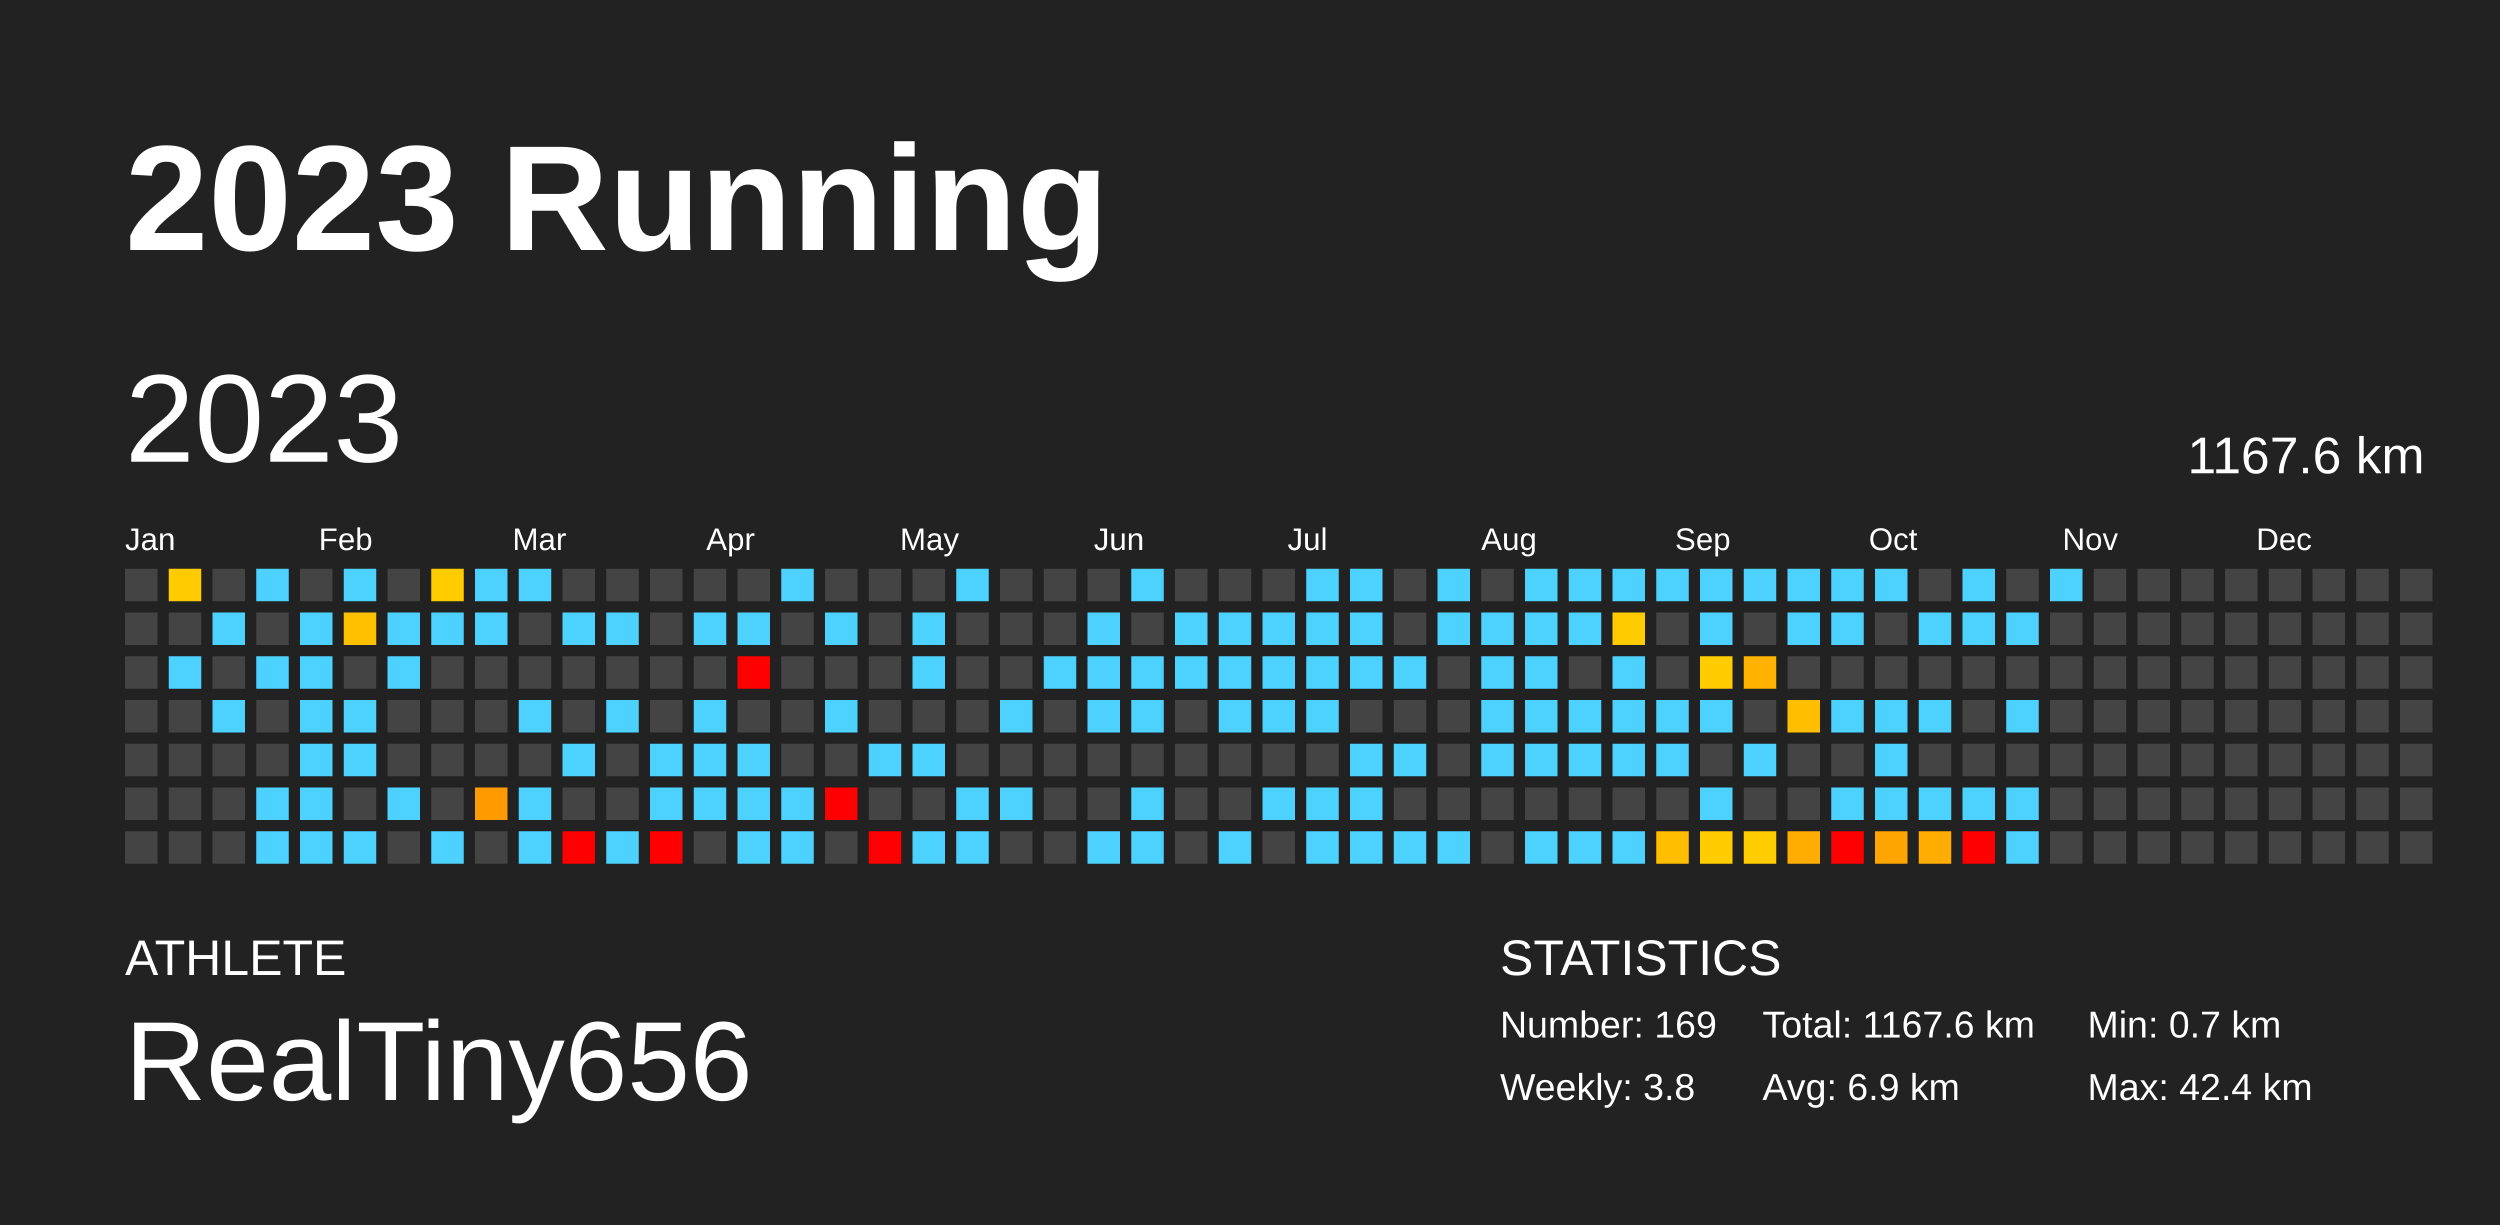
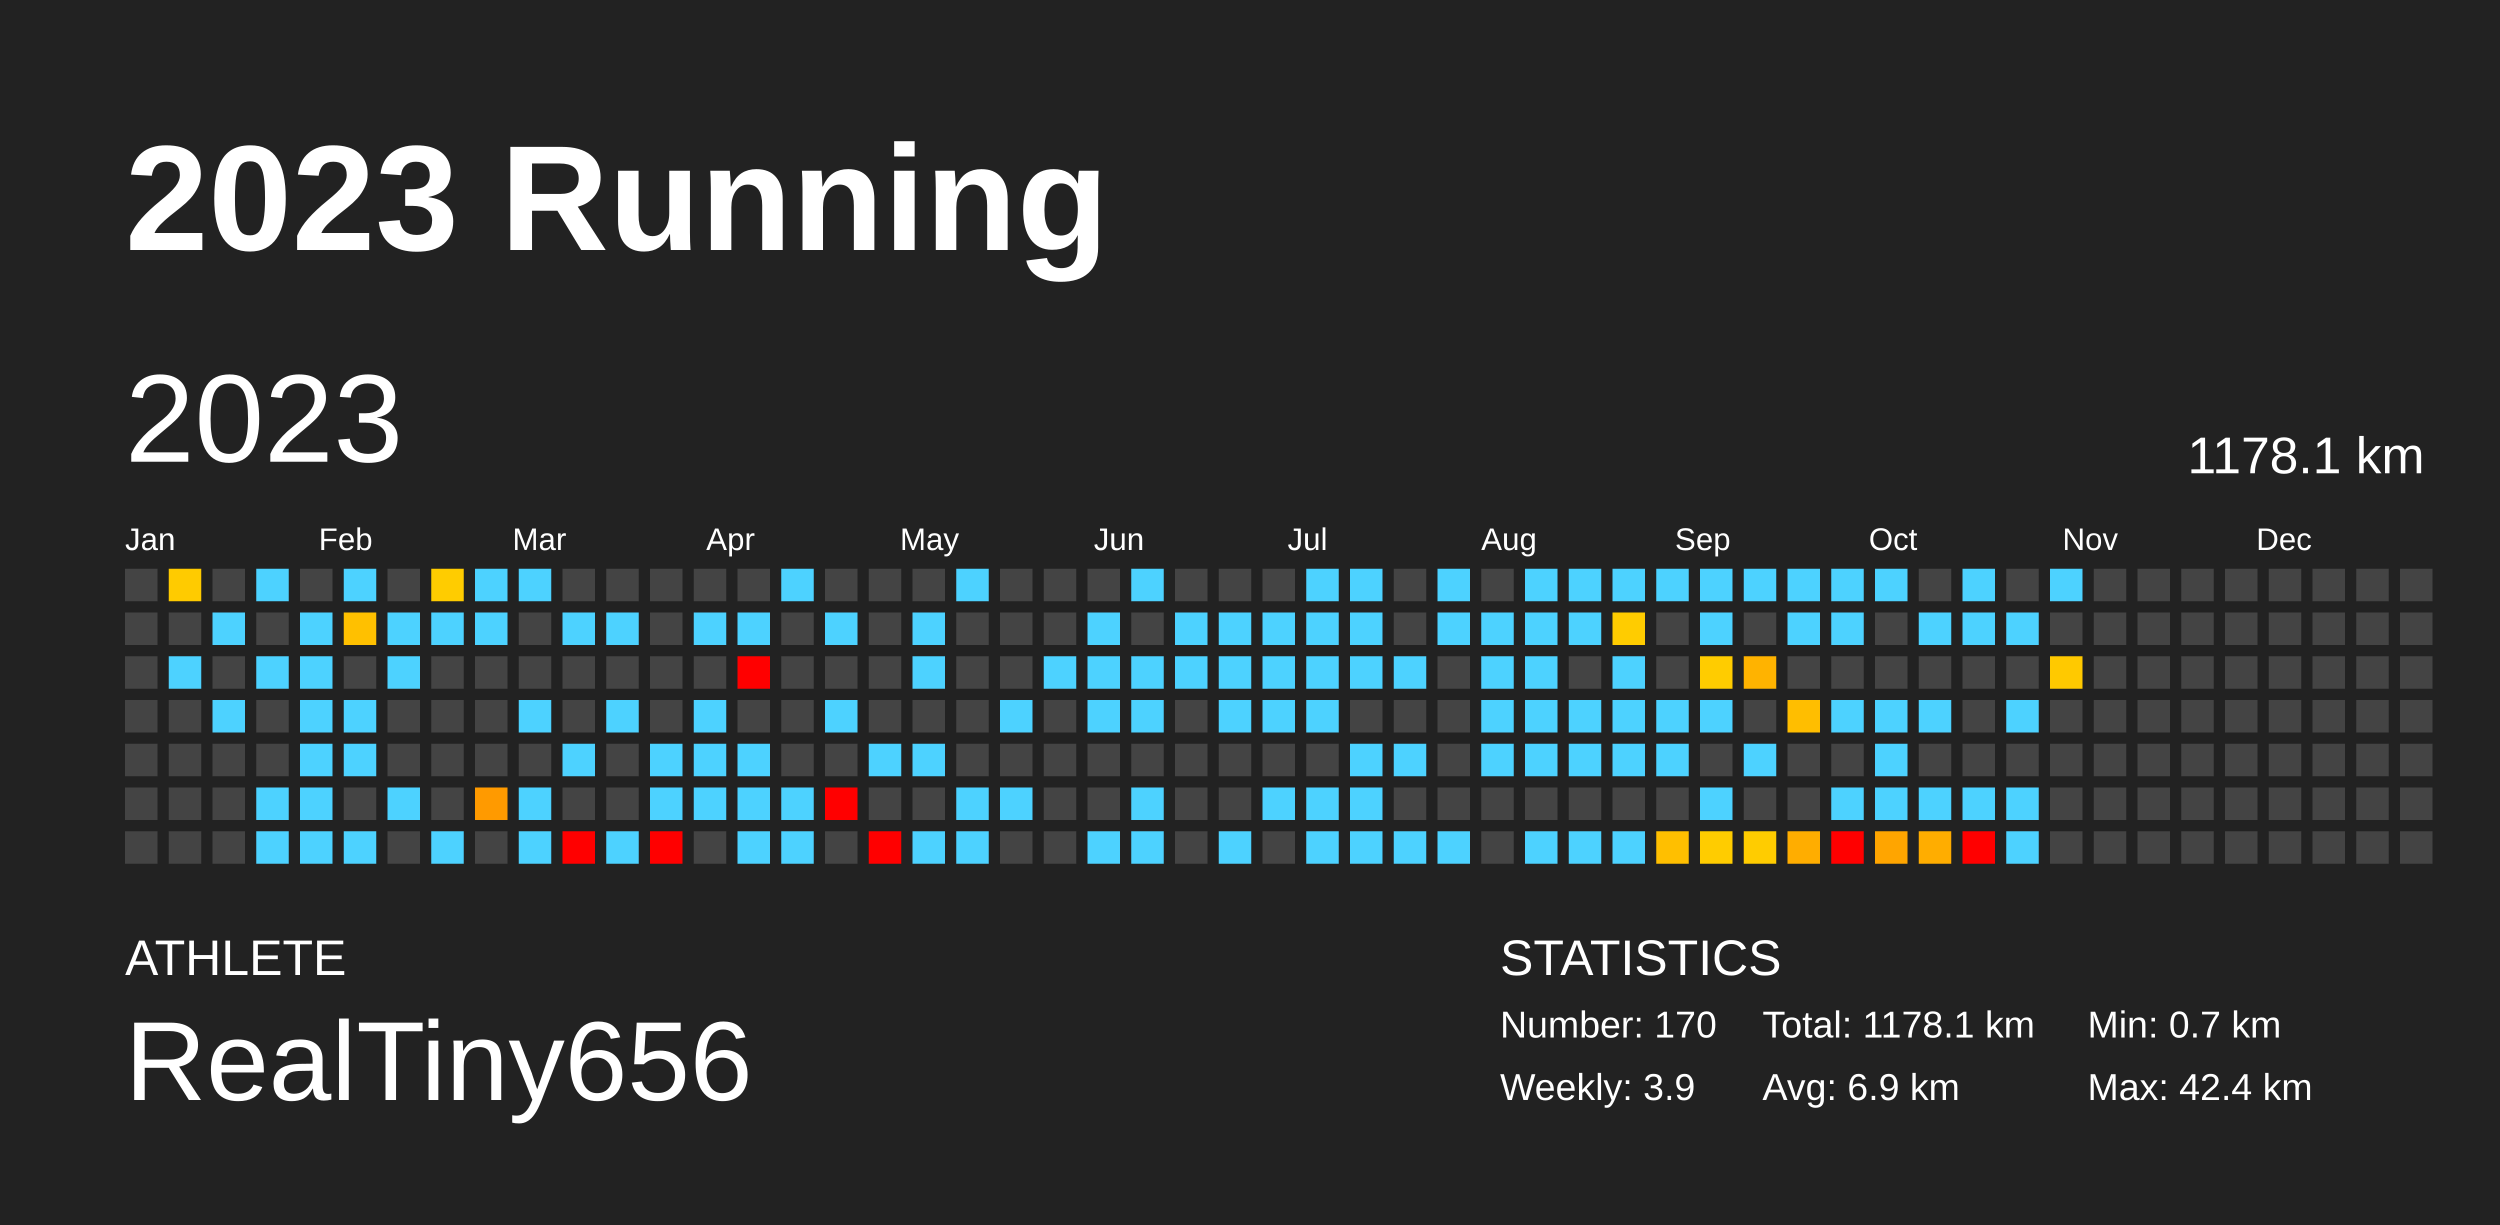
<svg xmlns="http://www.w3.org/2000/svg" baseProfile="full" height="98mm" version="1.1" viewBox="0,0,200,98" width="200mm">
  <defs />
  <rect fill="#222222" height="98" width="200" x="0" y="0" />
  <text fill="#FFFFFF" style="font-size:12px; font-family:Arial; font-weight:bold;" x="10" y="20">2023 Running</text>
  <text fill="#FFFFFF" style="font-size:4px; font-family:Arial" x="10" y="78">ATHLETE</text>
  <text fill="#FFFFFF" style="font-size:9px; font-family:Arial" x="10" y="88">RealTiny656</text>
  <text fill="#FFFFFF" style="font-size:4px; font-family:Arial" x="120" y="78">STATISTICS</text>
-   <text fill="#FFFFFF" style="font-size:3px; font-family:Arial" x="120" y="83">Number: 169</text>
-   <text fill="#FFFFFF" style="font-size:3px; font-family:Arial" x="120" y="88">Weekly: 3.8</text>
-   <text fill="#FFFFFF" style="font-size:3px; font-family:Arial" x="141" y="83">Total: 1167.6 km</text>
+   <text fill="#FFFFFF" style="font-size:3px; font-family:Arial" x="120" y="83">Number: 170</text>
+   <text fill="#FFFFFF" style="font-size:3px; font-family:Arial" x="120" y="88">Weekly: 3.9</text>
+   <text fill="#FFFFFF" style="font-size:3px; font-family:Arial" x="141" y="83">Total: 1178.1 km</text>
  <text fill="#FFFFFF" style="font-size:3px; font-family:Arial" x="141" y="88">Avg: 6.9 km</text>
  <text fill="#FFFFFF" style="font-size:3px; font-family:Arial" x="167" y="83">Min: 0.7 km</text>
  <text fill="#FFFFFF" style="font-size:3px; font-family:Arial" x="167" y="88">Max: 42.4 km</text>
  <text dominant-baseline="hanging" fill="#FFFFFF" style="font-size:10.0px; font-family:Arial;" x="10" y="30">2023</text>
-   <text dominant-baseline="hanging" fill="#FFFFFF" style="font-size:4.125px; font-family:Arial;" x="175" y="35">1167.6 km</text>
+   <text dominant-baseline="hanging" fill="#FFFFFF" style="font-size:4.125px; font-family:Arial;" x="175" y="35">1178.1 km</text>
  <text fill="#FFFFFF" style="font-size:2.5px; font-family:Arial" x="10.0" y="44">Jan</text>
  <text fill="#FFFFFF" style="font-size:2.5px; font-family:Arial" x="25.5" y="44">Feb</text>
  <text fill="#FFFFFF" style="font-size:2.5px; font-family:Arial" x="41.0" y="44">Mar</text>
  <text fill="#FFFFFF" style="font-size:2.5px; font-family:Arial" x="56.5" y="44">Apr</text>
  <text fill="#FFFFFF" style="font-size:2.5px; font-family:Arial" x="72.0" y="44">May</text>
  <text fill="#FFFFFF" style="font-size:2.5px; font-family:Arial" x="87.5" y="44">Jun</text>
  <text fill="#FFFFFF" style="font-size:2.5px; font-family:Arial" x="103.0" y="44">Jul</text>
  <text fill="#FFFFFF" style="font-size:2.5px; font-family:Arial" x="118.5" y="44">Aug</text>
  <text fill="#FFFFFF" style="font-size:2.5px; font-family:Arial" x="134.0" y="44">Sep</text>
  <text fill="#FFFFFF" style="font-size:2.5px; font-family:Arial" x="149.5" y="44">Oct</text>
  <text fill="#FFFFFF" style="font-size:2.5px; font-family:Arial" x="165.0" y="44">Nov</text>
  <text fill="#FFFFFF" style="font-size:2.5px; font-family:Arial" x="180.5" y="44">Dec</text>
  <rect fill="#444444" height="2.6" width="2.6" x="10.0" y="45.5" />
  <rect fill="#444444" height="2.6" width="2.6" x="10.0" y="49.0" />
  <rect fill="#444444" height="2.6" width="2.6" x="10.0" y="52.5" />
  <rect fill="#444444" height="2.6" width="2.6" x="10.0" y="56.0" />
  <rect fill="#444444" height="2.6" width="2.6" x="10.0" y="59.5" />
  <rect fill="#444444" height="2.6" width="2.6" x="10.0" y="63.0" />
  <rect fill="#444444" height="2.6" width="2.6" x="10.0" y="66.5" />
  <rect fill="#ffcb00" height="2.6" width="2.6" x="13.5" y="45.5" />
  <rect fill="#444444" height="2.6" width="2.6" x="13.5" y="49.0" />
  <rect fill="#4dd2ff" height="2.6" width="2.6" x="13.5" y="52.5" />
  <rect fill="#444444" height="2.6" width="2.6" x="13.5" y="56.0" />
  <rect fill="#444444" height="2.6" width="2.6" x="13.5" y="59.5" />
  <rect fill="#444444" height="2.6" width="2.6" x="13.5" y="63.0" />
  <rect fill="#444444" height="2.6" width="2.6" x="13.5" y="66.5" />
  <rect fill="#444444" height="2.6" width="2.6" x="17.0" y="45.5" />
  <rect fill="#4dd2ff" height="2.6" width="2.6" x="17.0" y="49.0" />
  <rect fill="#444444" height="2.6" width="2.6" x="17.0" y="52.5" />
  <rect fill="#4dd2ff" height="2.6" width="2.6" x="17.0" y="56.0" />
  <rect fill="#444444" height="2.6" width="2.6" x="17.0" y="59.5" />
  <rect fill="#444444" height="2.6" width="2.6" x="17.0" y="63.0" />
  <rect fill="#444444" height="2.6" width="2.6" x="17.0" y="66.5" />
  <rect fill="#4dd2ff" height="2.6" width="2.6" x="20.5" y="45.5" />
  <rect fill="#444444" height="2.6" width="2.6" x="20.5" y="49.0" />
  <rect fill="#4dd2ff" height="2.6" width="2.6" x="20.5" y="52.5" />
  <rect fill="#444444" height="2.6" width="2.6" x="20.5" y="56.0" />
  <rect fill="#444444" height="2.6" width="2.6" x="20.5" y="59.5" />
  <rect fill="#4dd2ff" height="2.6" width="2.6" x="20.5" y="63.0" />
  <rect fill="#4dd2ff" height="2.6" width="2.6" x="20.5" y="66.5" />
  <rect fill="#444444" height="2.6" width="2.6" x="24.0" y="45.5" />
  <rect fill="#4dd2ff" height="2.6" width="2.6" x="24.0" y="49.0" />
  <rect fill="#4dd2ff" height="2.6" width="2.6" x="24.0" y="52.5" />
  <rect fill="#4dd2ff" height="2.6" width="2.6" x="24.0" y="56.0" />
  <rect fill="#4dd2ff" height="2.6" width="2.6" x="24.0" y="59.5" />
  <rect fill="#4dd2ff" height="2.6" width="2.6" x="24.0" y="63.0" />
  <rect fill="#4dd2ff" height="2.6" width="2.6" x="24.0" y="66.5" />
  <rect fill="#4dd2ff" height="2.6" width="2.6" x="27.5" y="45.5" />
  <rect fill="#ffc000" height="2.6" width="2.6" x="27.5" y="49.0" />
  <rect fill="#444444" height="2.6" width="2.6" x="27.5" y="52.5" />
  <rect fill="#4dd2ff" height="2.6" width="2.6" x="27.5" y="56.0" />
  <rect fill="#4dd2ff" height="2.6" width="2.6" x="27.5" y="59.5" />
  <rect fill="#444444" height="2.6" width="2.6" x="27.5" y="63.0" />
  <rect fill="#4dd2ff" height="2.6" width="2.6" x="27.5" y="66.5" />
  <rect fill="#444444" height="2.6" width="2.6" x="31.0" y="45.5" />
  <rect fill="#4dd2ff" height="2.6" width="2.6" x="31.0" y="49.0" />
  <rect fill="#4dd2ff" height="2.6" width="2.6" x="31.0" y="52.5" />
  <rect fill="#444444" height="2.6" width="2.6" x="31.0" y="56.0" />
  <rect fill="#444444" height="2.6" width="2.6" x="31.0" y="59.5" />
  <rect fill="#4dd2ff" height="2.6" width="2.6" x="31.0" y="63.0" />
  <rect fill="#444444" height="2.6" width="2.6" x="31.0" y="66.5" />
  <rect fill="#ffcc00" height="2.6" width="2.6" x="34.5" y="45.5" />
  <rect fill="#4dd2ff" height="2.6" width="2.6" x="34.5" y="49.0" />
  <rect fill="#444444" height="2.6" width="2.6" x="34.5" y="52.5" />
  <rect fill="#444444" height="2.6" width="2.6" x="34.5" y="56.0" />
  <rect fill="#444444" height="2.6" width="2.6" x="34.5" y="59.5" />
  <rect fill="#444444" height="2.6" width="2.6" x="34.5" y="63.0" />
  <rect fill="#4dd2ff" height="2.6" width="2.6" x="34.5" y="66.5" />
  <rect fill="#4dd2ff" height="2.6" width="2.6" x="38.0" y="45.5" />
  <rect fill="#4dd2ff" height="2.6" width="2.6" x="38.0" y="49.0" />
  <rect fill="#444444" height="2.6" width="2.6" x="38.0" y="52.5" />
  <rect fill="#444444" height="2.6" width="2.6" x="38.0" y="56.0" />
  <rect fill="#444444" height="2.6" width="2.6" x="38.0" y="59.5" />
  <rect fill="#ff9a00" height="2.6" width="2.6" x="38.0" y="63.0" />
  <rect fill="#444444" height="2.6" width="2.6" x="38.0" y="66.5" />
  <rect fill="#4dd2ff" height="2.6" width="2.6" x="41.5" y="45.5" />
  <rect fill="#444444" height="2.6" width="2.6" x="41.5" y="49.0" />
  <rect fill="#444444" height="2.6" width="2.6" x="41.5" y="52.5" />
  <rect fill="#4dd2ff" height="2.6" width="2.6" x="41.5" y="56.0" />
  <rect fill="#444444" height="2.6" width="2.6" x="41.5" y="59.5" />
  <rect fill="#4dd2ff" height="2.6" width="2.6" x="41.5" y="63.0" />
  <rect fill="#4dd2ff" height="2.6" width="2.6" x="41.5" y="66.5" />
  <rect fill="#444444" height="2.6" width="2.6" x="45.0" y="45.5" />
  <rect fill="#4dd2ff" height="2.6" width="2.6" x="45.0" y="49.0" />
  <rect fill="#444444" height="2.6" width="2.6" x="45.0" y="52.5" />
  <rect fill="#444444" height="2.6" width="2.6" x="45.0" y="56.0" />
  <rect fill="#4dd2ff" height="2.6" width="2.6" x="45.0" y="59.5" />
  <rect fill="#444444" height="2.6" width="2.6" x="45.0" y="63.0" />
  <rect fill="red" height="2.6" width="2.6" x="45.0" y="66.5" />
  <rect fill="#444444" height="2.6" width="2.6" x="48.5" y="45.5" />
  <rect fill="#4dd2ff" height="2.6" width="2.6" x="48.5" y="49.0" />
  <rect fill="#444444" height="2.6" width="2.6" x="48.5" y="52.5" />
  <rect fill="#4dd2ff" height="2.6" width="2.6" x="48.5" y="56.0" />
  <rect fill="#444444" height="2.6" width="2.6" x="48.5" y="59.5" />
  <rect fill="#444444" height="2.6" width="2.6" x="48.5" y="63.0" />
  <rect fill="#4dd2ff" height="2.6" width="2.6" x="48.5" y="66.5" />
  <rect fill="#444444" height="2.6" width="2.6" x="52.0" y="45.5" />
  <rect fill="#444444" height="2.6" width="2.6" x="52.0" y="49.0" />
  <rect fill="#444444" height="2.6" width="2.6" x="52.0" y="52.5" />
  <rect fill="#444444" height="2.6" width="2.6" x="52.0" y="56.0" />
  <rect fill="#4dd2ff" height="2.6" width="2.6" x="52.0" y="59.5" />
  <rect fill="#4dd2ff" height="2.6" width="2.6" x="52.0" y="63.0" />
  <rect fill="red" height="2.6" width="2.6" x="52.0" y="66.5" />
  <rect fill="#444444" height="2.6" width="2.6" x="55.5" y="45.5" />
  <rect fill="#4dd2ff" height="2.6" width="2.6" x="55.5" y="49.0" />
  <rect fill="#444444" height="2.6" width="2.6" x="55.5" y="52.5" />
  <rect fill="#4dd2ff" height="2.6" width="2.6" x="55.5" y="56.0" />
  <rect fill="#4dd2ff" height="2.6" width="2.6" x="55.5" y="59.5" />
  <rect fill="#4dd2ff" height="2.6" width="2.6" x="55.5" y="63.0" />
  <rect fill="#444444" height="2.6" width="2.6" x="55.5" y="66.5" />
  <rect fill="#444444" height="2.6" width="2.6" x="59.0" y="45.5" />
  <rect fill="#4dd2ff" height="2.6" width="2.6" x="59.0" y="49.0" />
  <rect fill="red" height="2.6" width="2.6" x="59.0" y="52.5" />
  <rect fill="#444444" height="2.6" width="2.6" x="59.0" y="56.0" />
  <rect fill="#4dd2ff" height="2.6" width="2.6" x="59.0" y="59.5" />
  <rect fill="#4dd2ff" height="2.6" width="2.6" x="59.0" y="63.0" />
  <rect fill="#4dd2ff" height="2.6" width="2.6" x="59.0" y="66.5" />
  <rect fill="#4dd2ff" height="2.6" width="2.6" x="62.5" y="45.5" />
  <rect fill="#444444" height="2.6" width="2.6" x="62.5" y="49.0" />
  <rect fill="#444444" height="2.6" width="2.6" x="62.5" y="52.5" />
  <rect fill="#444444" height="2.6" width="2.6" x="62.5" y="56.0" />
  <rect fill="#444444" height="2.6" width="2.6" x="62.5" y="59.5" />
  <rect fill="#4dd2ff" height="2.6" width="2.6" x="62.5" y="63.0" />
  <rect fill="#4dd2ff" height="2.6" width="2.6" x="62.5" y="66.5" />
  <rect fill="#444444" height="2.6" width="2.6" x="66.0" y="45.5" />
  <rect fill="#4dd2ff" height="2.6" width="2.6" x="66.0" y="49.0" />
  <rect fill="#444444" height="2.6" width="2.6" x="66.0" y="52.5" />
  <rect fill="#4dd2ff" height="2.6" width="2.6" x="66.0" y="56.0" />
  <rect fill="#444444" height="2.6" width="2.6" x="66.0" y="59.5" />
  <rect fill="red" height="2.6" width="2.6" x="66.0" y="63.0" />
  <rect fill="#444444" height="2.6" width="2.6" x="66.0" y="66.5" />
  <rect fill="#444444" height="2.6" width="2.6" x="69.5" y="45.5" />
  <rect fill="#444444" height="2.6" width="2.6" x="69.5" y="49.0" />
  <rect fill="#444444" height="2.6" width="2.6" x="69.5" y="52.5" />
  <rect fill="#444444" height="2.6" width="2.6" x="69.5" y="56.0" />
  <rect fill="#4dd2ff" height="2.6" width="2.6" x="69.5" y="59.5" />
  <rect fill="#444444" height="2.6" width="2.6" x="69.5" y="63.0" />
  <rect fill="red" height="2.6" width="2.6" x="69.5" y="66.5" />
  <rect fill="#444444" height="2.6" width="2.6" x="73.0" y="45.5" />
  <rect fill="#4dd2ff" height="2.6" width="2.6" x="73.0" y="49.0" />
  <rect fill="#4dd2ff" height="2.6" width="2.6" x="73.0" y="52.5" />
  <rect fill="#444444" height="2.6" width="2.6" x="73.0" y="56.0" />
  <rect fill="#4dd2ff" height="2.6" width="2.6" x="73.0" y="59.5" />
  <rect fill="#444444" height="2.6" width="2.6" x="73.0" y="63.0" />
  <rect fill="#4dd2ff" height="2.6" width="2.6" x="73.0" y="66.5" />
  <rect fill="#4dd2ff" height="2.6" width="2.6" x="76.5" y="45.5" />
  <rect fill="#444444" height="2.6" width="2.6" x="76.5" y="49.0" />
  <rect fill="#444444" height="2.6" width="2.6" x="76.5" y="52.5" />
  <rect fill="#444444" height="2.6" width="2.6" x="76.5" y="56.0" />
  <rect fill="#444444" height="2.6" width="2.6" x="76.5" y="59.5" />
  <rect fill="#4dd2ff" height="2.6" width="2.6" x="76.5" y="63.0" />
  <rect fill="#4dd2ff" height="2.6" width="2.6" x="76.5" y="66.5" />
  <rect fill="#444444" height="2.6" width="2.6" x="80.0" y="45.5" />
  <rect fill="#444444" height="2.6" width="2.6" x="80.0" y="49.0" />
  <rect fill="#444444" height="2.6" width="2.6" x="80.0" y="52.5" />
  <rect fill="#4dd2ff" height="2.6" width="2.6" x="80.0" y="56.0" />
  <rect fill="#444444" height="2.6" width="2.6" x="80.0" y="59.5" />
  <rect fill="#4dd2ff" height="2.6" width="2.6" x="80.0" y="63.0" />
  <rect fill="#444444" height="2.6" width="2.6" x="80.0" y="66.5" />
  <rect fill="#444444" height="2.6" width="2.6" x="83.5" y="45.5" />
  <rect fill="#444444" height="2.6" width="2.6" x="83.5" y="49.0" />
  <rect fill="#4dd2ff" height="2.6" width="2.6" x="83.5" y="52.5" />
  <rect fill="#444444" height="2.6" width="2.6" x="83.5" y="56.0" />
  <rect fill="#444444" height="2.6" width="2.6" x="83.5" y="59.5" />
  <rect fill="#444444" height="2.6" width="2.6" x="83.5" y="63.0" />
  <rect fill="#444444" height="2.6" width="2.6" x="83.5" y="66.5" />
  <rect fill="#444444" height="2.6" width="2.6" x="87.0" y="45.5" />
  <rect fill="#4dd2ff" height="2.6" width="2.6" x="87.0" y="49.0" />
  <rect fill="#4dd2ff" height="2.6" width="2.6" x="87.0" y="52.5" />
  <rect fill="#4dd2ff" height="2.6" width="2.6" x="87.0" y="56.0" />
  <rect fill="#444444" height="2.6" width="2.6" x="87.0" y="59.5" />
  <rect fill="#444444" height="2.6" width="2.6" x="87.0" y="63.0" />
  <rect fill="#4dd2ff" height="2.6" width="2.6" x="87.0" y="66.5" />
  <rect fill="#4dd2ff" height="2.6" width="2.6" x="90.5" y="45.5" />
  <rect fill="#444444" height="2.6" width="2.6" x="90.5" y="49.0" />
  <rect fill="#4dd2ff" height="2.6" width="2.6" x="90.5" y="52.5" />
  <rect fill="#4dd2ff" height="2.6" width="2.6" x="90.5" y="56.0" />
  <rect fill="#444444" height="2.6" width="2.6" x="90.5" y="59.5" />
  <rect fill="#4dd2ff" height="2.6" width="2.6" x="90.5" y="63.0" />
  <rect fill="#4dd2ff" height="2.6" width="2.6" x="90.5" y="66.5" />
  <rect fill="#444444" height="2.6" width="2.6" x="94.0" y="45.5" />
  <rect fill="#4dd2ff" height="2.6" width="2.6" x="94.0" y="49.0" />
  <rect fill="#4dd2ff" height="2.6" width="2.6" x="94.0" y="52.5" />
  <rect fill="#444444" height="2.6" width="2.6" x="94.0" y="56.0" />
  <rect fill="#444444" height="2.6" width="2.6" x="94.0" y="59.5" />
  <rect fill="#444444" height="2.6" width="2.6" x="94.0" y="63.0" />
  <rect fill="#444444" height="2.6" width="2.6" x="94.0" y="66.5" />
  <rect fill="#444444" height="2.6" width="2.6" x="97.5" y="45.5" />
  <rect fill="#4dd2ff" height="2.6" width="2.6" x="97.5" y="49.0" />
  <rect fill="#4dd2ff" height="2.6" width="2.6" x="97.5" y="52.5" />
  <rect fill="#4dd2ff" height="2.6" width="2.6" x="97.5" y="56.0" />
  <rect fill="#444444" height="2.6" width="2.6" x="97.5" y="59.5" />
  <rect fill="#444444" height="2.6" width="2.6" x="97.5" y="63.0" />
  <rect fill="#4dd2ff" height="2.6" width="2.6" x="97.5" y="66.5" />
  <rect fill="#444444" height="2.6" width="2.6" x="101.0" y="45.5" />
  <rect fill="#4dd2ff" height="2.6" width="2.6" x="101.0" y="49.0" />
  <rect fill="#4dd2ff" height="2.6" width="2.6" x="101.0" y="52.5" />
  <rect fill="#4dd2ff" height="2.6" width="2.6" x="101.0" y="56.0" />
  <rect fill="#444444" height="2.6" width="2.6" x="101.0" y="59.5" />
  <rect fill="#4dd2ff" height="2.6" width="2.6" x="101.0" y="63.0" />
  <rect fill="#444444" height="2.6" width="2.6" x="101.0" y="66.5" />
  <rect fill="#4dd2ff" height="2.6" width="2.6" x="104.5" y="45.5" />
  <rect fill="#4dd2ff" height="2.6" width="2.6" x="104.5" y="49.0" />
  <rect fill="#4dd2ff" height="2.6" width="2.6" x="104.5" y="52.5" />
  <rect fill="#4dd2ff" height="2.6" width="2.6" x="104.5" y="56.0" />
  <rect fill="#444444" height="2.6" width="2.6" x="104.5" y="59.5" />
  <rect fill="#4dd2ff" height="2.6" width="2.6" x="104.5" y="63.0" />
  <rect fill="#4dd2ff" height="2.6" width="2.6" x="104.5" y="66.5" />
  <rect fill="#4dd2ff" height="2.6" width="2.6" x="108.0" y="45.5" />
  <rect fill="#4dd2ff" height="2.6" width="2.6" x="108.0" y="49.0" />
  <rect fill="#4dd2ff" height="2.6" width="2.6" x="108.0" y="52.5" />
  <rect fill="#444444" height="2.6" width="2.6" x="108.0" y="56.0" />
  <rect fill="#4dd2ff" height="2.6" width="2.6" x="108.0" y="59.5" />
  <rect fill="#4dd2ff" height="2.6" width="2.6" x="108.0" y="63.0" />
  <rect fill="#4dd2ff" height="2.6" width="2.6" x="108.0" y="66.5" />
  <rect fill="#444444" height="2.6" width="2.6" x="111.5" y="45.5" />
  <rect fill="#444444" height="2.6" width="2.6" x="111.5" y="49.0" />
  <rect fill="#4dd2ff" height="2.6" width="2.6" x="111.5" y="52.5" />
  <rect fill="#444444" height="2.6" width="2.6" x="111.5" y="56.0" />
  <rect fill="#4dd2ff" height="2.6" width="2.6" x="111.5" y="59.5" />
  <rect fill="#444444" height="2.6" width="2.6" x="111.5" y="63.0" />
  <rect fill="#4dd2ff" height="2.6" width="2.6" x="111.5" y="66.5" />
  <rect fill="#4dd2ff" height="2.6" width="2.6" x="115.0" y="45.5" />
  <rect fill="#4dd2ff" height="2.6" width="2.6" x="115.0" y="49.0" />
  <rect fill="#444444" height="2.6" width="2.6" x="115.0" y="52.5" />
  <rect fill="#444444" height="2.6" width="2.6" x="115.0" y="56.0" />
  <rect fill="#444444" height="2.6" width="2.6" x="115.0" y="59.5" />
  <rect fill="#444444" height="2.6" width="2.6" x="115.0" y="63.0" />
  <rect fill="#4dd2ff" height="2.6" width="2.6" x="115.0" y="66.5" />
  <rect fill="#444444" height="2.6" width="2.6" x="118.5" y="45.5" />
  <rect fill="#4dd2ff" height="2.6" width="2.6" x="118.5" y="49.0" />
  <rect fill="#4dd2ff" height="2.6" width="2.6" x="118.5" y="52.5" />
  <rect fill="#4dd2ff" height="2.6" width="2.6" x="118.5" y="56.0" />
  <rect fill="#4dd2ff" height="2.6" width="2.6" x="118.5" y="59.5" />
  <rect fill="#444444" height="2.6" width="2.6" x="118.5" y="63.0" />
  <rect fill="#444444" height="2.6" width="2.6" x="118.5" y="66.5" />
  <rect fill="#4dd2ff" height="2.6" width="2.6" x="122.0" y="45.5" />
  <rect fill="#4dd2ff" height="2.6" width="2.6" x="122.0" y="49.0" />
  <rect fill="#4dd2ff" height="2.6" width="2.6" x="122.0" y="52.5" />
  <rect fill="#4dd2ff" height="2.6" width="2.6" x="122.0" y="56.0" />
  <rect fill="#4dd2ff" height="2.6" width="2.6" x="122.0" y="59.5" />
  <rect fill="#444444" height="2.6" width="2.6" x="122.0" y="63.0" />
  <rect fill="#4dd2ff" height="2.6" width="2.6" x="122.0" y="66.5" />
  <rect fill="#4dd2ff" height="2.6" width="2.6" x="125.5" y="45.5" />
  <rect fill="#4dd2ff" height="2.6" width="2.6" x="125.5" y="49.0" />
  <rect fill="#444444" height="2.6" width="2.6" x="125.5" y="52.5" />
  <rect fill="#4dd2ff" height="2.6" width="2.6" x="125.5" y="56.0" />
  <rect fill="#4dd2ff" height="2.6" width="2.6" x="125.5" y="59.5" />
  <rect fill="#444444" height="2.6" width="2.6" x="125.5" y="63.0" />
  <rect fill="#4dd2ff" height="2.6" width="2.6" x="125.5" y="66.5" />
  <rect fill="#4dd2ff" height="2.6" width="2.6" x="129.0" y="45.5" />
  <rect fill="#ffcc00" height="2.6" width="2.6" x="129.0" y="49.0" />
  <rect fill="#4dd2ff" height="2.6" width="2.6" x="129.0" y="52.5" />
  <rect fill="#4dd2ff" height="2.6" width="2.6" x="129.0" y="56.0" />
  <rect fill="#4dd2ff" height="2.6" width="2.6" x="129.0" y="59.5" />
  <rect fill="#444444" height="2.6" width="2.6" x="129.0" y="63.0" />
  <rect fill="#4dd2ff" height="2.6" width="2.6" x="129.0" y="66.5" />
  <rect fill="#4dd2ff" height="2.6" width="2.6" x="132.5" y="45.5" />
  <rect fill="#444444" height="2.6" width="2.6" x="132.5" y="49.0" />
  <rect fill="#444444" height="2.6" width="2.6" x="132.5" y="52.5" />
  <rect fill="#4dd2ff" height="2.6" width="2.6" x="132.5" y="56.0" />
  <rect fill="#4dd2ff" height="2.6" width="2.6" x="132.5" y="59.5" />
  <rect fill="#444444" height="2.6" width="2.6" x="132.5" y="63.0" />
  <rect fill="#ffbf00" height="2.6" width="2.6" x="132.5" y="66.5" />
  <rect fill="#4dd2ff" height="2.6" width="2.6" x="136.0" y="45.5" />
  <rect fill="#4dd2ff" height="2.6" width="2.6" x="136.0" y="49.0" />
  <rect fill="#ffcc00" height="2.6" width="2.6" x="136.0" y="52.5" />
  <rect fill="#4dd2ff" height="2.6" width="2.6" x="136.0" y="56.0" />
  <rect fill="#444444" height="2.6" width="2.6" x="136.0" y="59.5" />
  <rect fill="#4dd2ff" height="2.6" width="2.6" x="136.0" y="63.0" />
  <rect fill="#ffcc00" height="2.6" width="2.6" x="136.0" y="66.5" />
  <rect fill="#4dd2ff" height="2.6" width="2.6" x="139.5" y="45.5" />
  <rect fill="#444444" height="2.6" width="2.6" x="139.5" y="49.0" />
  <rect fill="#ffb300" height="2.6" width="2.6" x="139.5" y="52.5" />
  <rect fill="#444444" height="2.6" width="2.6" x="139.5" y="56.0" />
  <rect fill="#4dd2ff" height="2.6" width="2.6" x="139.5" y="59.5" />
  <rect fill="#444444" height="2.6" width="2.6" x="139.5" y="63.0" />
  <rect fill="#ffcc00" height="2.6" width="2.6" x="139.5" y="66.5" />
  <rect fill="#4dd2ff" height="2.6" width="2.6" x="143.0" y="45.5" />
  <rect fill="#4dd2ff" height="2.6" width="2.6" x="143.0" y="49.0" />
  <rect fill="#444444" height="2.6" width="2.6" x="143.0" y="52.5" />
  <rect fill="#ffbe00" height="2.6" width="2.6" x="143.0" y="56.0" />
  <rect fill="#444444" height="2.6" width="2.6" x="143.0" y="59.5" />
  <rect fill="#444444" height="2.6" width="2.6" x="143.0" y="63.0" />
  <rect fill="#ffad00" height="2.6" width="2.6" x="143.0" y="66.5" />
  <rect fill="#4dd2ff" height="2.6" width="2.6" x="146.5" y="45.5" />
  <rect fill="#4dd2ff" height="2.6" width="2.6" x="146.5" y="49.0" />
  <rect fill="#444444" height="2.6" width="2.6" x="146.5" y="52.5" />
  <rect fill="#4dd2ff" height="2.6" width="2.6" x="146.5" y="56.0" />
  <rect fill="#444444" height="2.6" width="2.6" x="146.5" y="59.5" />
  <rect fill="#4dd2ff" height="2.6" width="2.6" x="146.5" y="63.0" />
  <rect fill="red" height="2.6" width="2.6" x="146.5" y="66.5" />
  <rect fill="#4dd2ff" height="2.6" width="2.6" x="150.0" y="45.5" />
  <rect fill="#444444" height="2.6" width="2.6" x="150.0" y="49.0" />
  <rect fill="#444444" height="2.6" width="2.6" x="150.0" y="52.5" />
  <rect fill="#4dd2ff" height="2.6" width="2.6" x="150.0" y="56.0" />
  <rect fill="#4dd2ff" height="2.6" width="2.6" x="150.0" y="59.5" />
  <rect fill="#4dd2ff" height="2.6" width="2.6" x="150.0" y="63.0" />
  <rect fill="#ffa500" height="2.6" width="2.6" x="150.0" y="66.5" />
  <rect fill="#444444" height="2.6" width="2.6" x="153.5" y="45.5" />
  <rect fill="#4dd2ff" height="2.6" width="2.6" x="153.5" y="49.0" />
  <rect fill="#444444" height="2.6" width="2.6" x="153.5" y="52.5" />
  <rect fill="#4dd2ff" height="2.6" width="2.6" x="153.5" y="56.0" />
  <rect fill="#444444" height="2.6" width="2.6" x="153.5" y="59.5" />
  <rect fill="#4dd2ff" height="2.6" width="2.6" x="153.5" y="63.0" />
  <rect fill="#ffad00" height="2.6" width="2.6" x="153.5" y="66.5" />
  <rect fill="#4dd2ff" height="2.6" width="2.6" x="157.0" y="45.5" />
  <rect fill="#4dd2ff" height="2.6" width="2.6" x="157.0" y="49.0" />
  <rect fill="#444444" height="2.6" width="2.6" x="157.0" y="52.5" />
  <rect fill="#444444" height="2.6" width="2.6" x="157.0" y="56.0" />
  <rect fill="#444444" height="2.6" width="2.6" x="157.0" y="59.5" />
  <rect fill="#4dd2ff" height="2.6" width="2.6" x="157.0" y="63.0" />
  <rect fill="red" height="2.6" width="2.6" x="157.0" y="66.5" />
  <rect fill="#444444" height="2.6" width="2.6" x="160.5" y="45.5" />
  <rect fill="#4dd2ff" height="2.6" width="2.6" x="160.5" y="49.0" />
  <rect fill="#444444" height="2.6" width="2.6" x="160.5" y="52.5" />
  <rect fill="#4dd2ff" height="2.6" width="2.6" x="160.5" y="56.0" />
  <rect fill="#444444" height="2.6" width="2.6" x="160.5" y="59.5" />
  <rect fill="#4dd2ff" height="2.6" width="2.6" x="160.5" y="63.0" />
  <rect fill="#4dd2ff" height="2.6" width="2.6" x="160.5" y="66.5" />
  <rect fill="#4dd2ff" height="2.6" width="2.6" x="164.0" y="45.5" />
  <rect fill="#444444" height="2.6" width="2.6" x="164.0" y="49.0" />
-   <rect fill="#444444" height="2.6" width="2.6" x="164.0" y="52.5" />
+   <rect fill="#ffc900" height="2.6" width="2.6" x="164.0" y="52.5" />
  <rect fill="#444444" height="2.6" width="2.6" x="164.0" y="56.0" />
  <rect fill="#444444" height="2.6" width="2.6" x="164.0" y="59.5" />
  <rect fill="#444444" height="2.6" width="2.6" x="164.0" y="63.0" />
  <rect fill="#444444" height="2.6" width="2.6" x="164.0" y="66.5" />
  <rect fill="#444444" height="2.6" width="2.6" x="167.5" y="45.5" />
  <rect fill="#444444" height="2.6" width="2.6" x="167.5" y="49.0" />
  <rect fill="#444444" height="2.6" width="2.6" x="167.5" y="52.5" />
  <rect fill="#444444" height="2.6" width="2.6" x="167.5" y="56.0" />
  <rect fill="#444444" height="2.6" width="2.6" x="167.5" y="59.5" />
  <rect fill="#444444" height="2.6" width="2.6" x="167.5" y="63.0" />
  <rect fill="#444444" height="2.6" width="2.6" x="167.5" y="66.5" />
  <rect fill="#444444" height="2.6" width="2.6" x="171.0" y="45.5" />
  <rect fill="#444444" height="2.6" width="2.6" x="171.0" y="49.0" />
  <rect fill="#444444" height="2.6" width="2.6" x="171.0" y="52.5" />
  <rect fill="#444444" height="2.6" width="2.6" x="171.0" y="56.0" />
  <rect fill="#444444" height="2.6" width="2.6" x="171.0" y="59.5" />
  <rect fill="#444444" height="2.6" width="2.6" x="171.0" y="63.0" />
  <rect fill="#444444" height="2.6" width="2.6" x="171.0" y="66.5" />
  <rect fill="#444444" height="2.6" width="2.6" x="174.5" y="45.5" />
  <rect fill="#444444" height="2.6" width="2.6" x="174.5" y="49.0" />
  <rect fill="#444444" height="2.6" width="2.6" x="174.5" y="52.5" />
  <rect fill="#444444" height="2.6" width="2.6" x="174.5" y="56.0" />
  <rect fill="#444444" height="2.6" width="2.6" x="174.5" y="59.5" />
  <rect fill="#444444" height="2.6" width="2.6" x="174.5" y="63.0" />
  <rect fill="#444444" height="2.6" width="2.6" x="174.5" y="66.5" />
  <rect fill="#444444" height="2.6" width="2.6" x="178.0" y="45.5" />
  <rect fill="#444444" height="2.6" width="2.6" x="178.0" y="49.0" />
  <rect fill="#444444" height="2.6" width="2.6" x="178.0" y="52.5" />
  <rect fill="#444444" height="2.6" width="2.6" x="178.0" y="56.0" />
  <rect fill="#444444" height="2.6" width="2.6" x="178.0" y="59.5" />
  <rect fill="#444444" height="2.6" width="2.6" x="178.0" y="63.0" />
  <rect fill="#444444" height="2.6" width="2.6" x="178.0" y="66.5" />
  <rect fill="#444444" height="2.6" width="2.6" x="181.5" y="45.5" />
  <rect fill="#444444" height="2.6" width="2.6" x="181.5" y="49.0" />
  <rect fill="#444444" height="2.6" width="2.6" x="181.5" y="52.5" />
  <rect fill="#444444" height="2.6" width="2.6" x="181.5" y="56.0" />
  <rect fill="#444444" height="2.6" width="2.6" x="181.5" y="59.5" />
  <rect fill="#444444" height="2.6" width="2.6" x="181.5" y="63.0" />
  <rect fill="#444444" height="2.6" width="2.6" x="181.5" y="66.5" />
  <rect fill="#444444" height="2.6" width="2.6" x="185.0" y="45.5" />
  <rect fill="#444444" height="2.6" width="2.6" x="185.0" y="49.0" />
  <rect fill="#444444" height="2.6" width="2.6" x="185.0" y="52.5" />
  <rect fill="#444444" height="2.6" width="2.6" x="185.0" y="56.0" />
  <rect fill="#444444" height="2.6" width="2.6" x="185.0" y="59.5" />
  <rect fill="#444444" height="2.6" width="2.6" x="185.0" y="63.0" />
  <rect fill="#444444" height="2.6" width="2.6" x="185.0" y="66.5" />
  <rect fill="#444444" height="2.6" width="2.6" x="188.5" y="45.5" />
  <rect fill="#444444" height="2.6" width="2.6" x="188.5" y="49.0" />
  <rect fill="#444444" height="2.6" width="2.6" x="188.5" y="52.5" />
  <rect fill="#444444" height="2.6" width="2.6" x="188.5" y="56.0" />
  <rect fill="#444444" height="2.6" width="2.6" x="188.5" y="59.5" />
  <rect fill="#444444" height="2.6" width="2.6" x="188.5" y="63.0" />
  <rect fill="#444444" height="2.6" width="2.6" x="188.5" y="66.5" />
  <rect fill="#444444" height="2.6" width="2.6" x="192.0" y="45.5" />
  <rect fill="#444444" height="2.6" width="2.6" x="192.0" y="49.0" />
  <rect fill="#444444" height="2.6" width="2.6" x="192.0" y="52.5" />
  <rect fill="#444444" height="2.6" width="2.6" x="192.0" y="56.0" />
  <rect fill="#444444" height="2.6" width="2.6" x="192.0" y="59.5" />
  <rect fill="#444444" height="2.6" width="2.6" x="192.0" y="63.0" />
  <rect fill="#444444" height="2.6" width="2.6" x="192.0" y="66.5" />
</svg>
